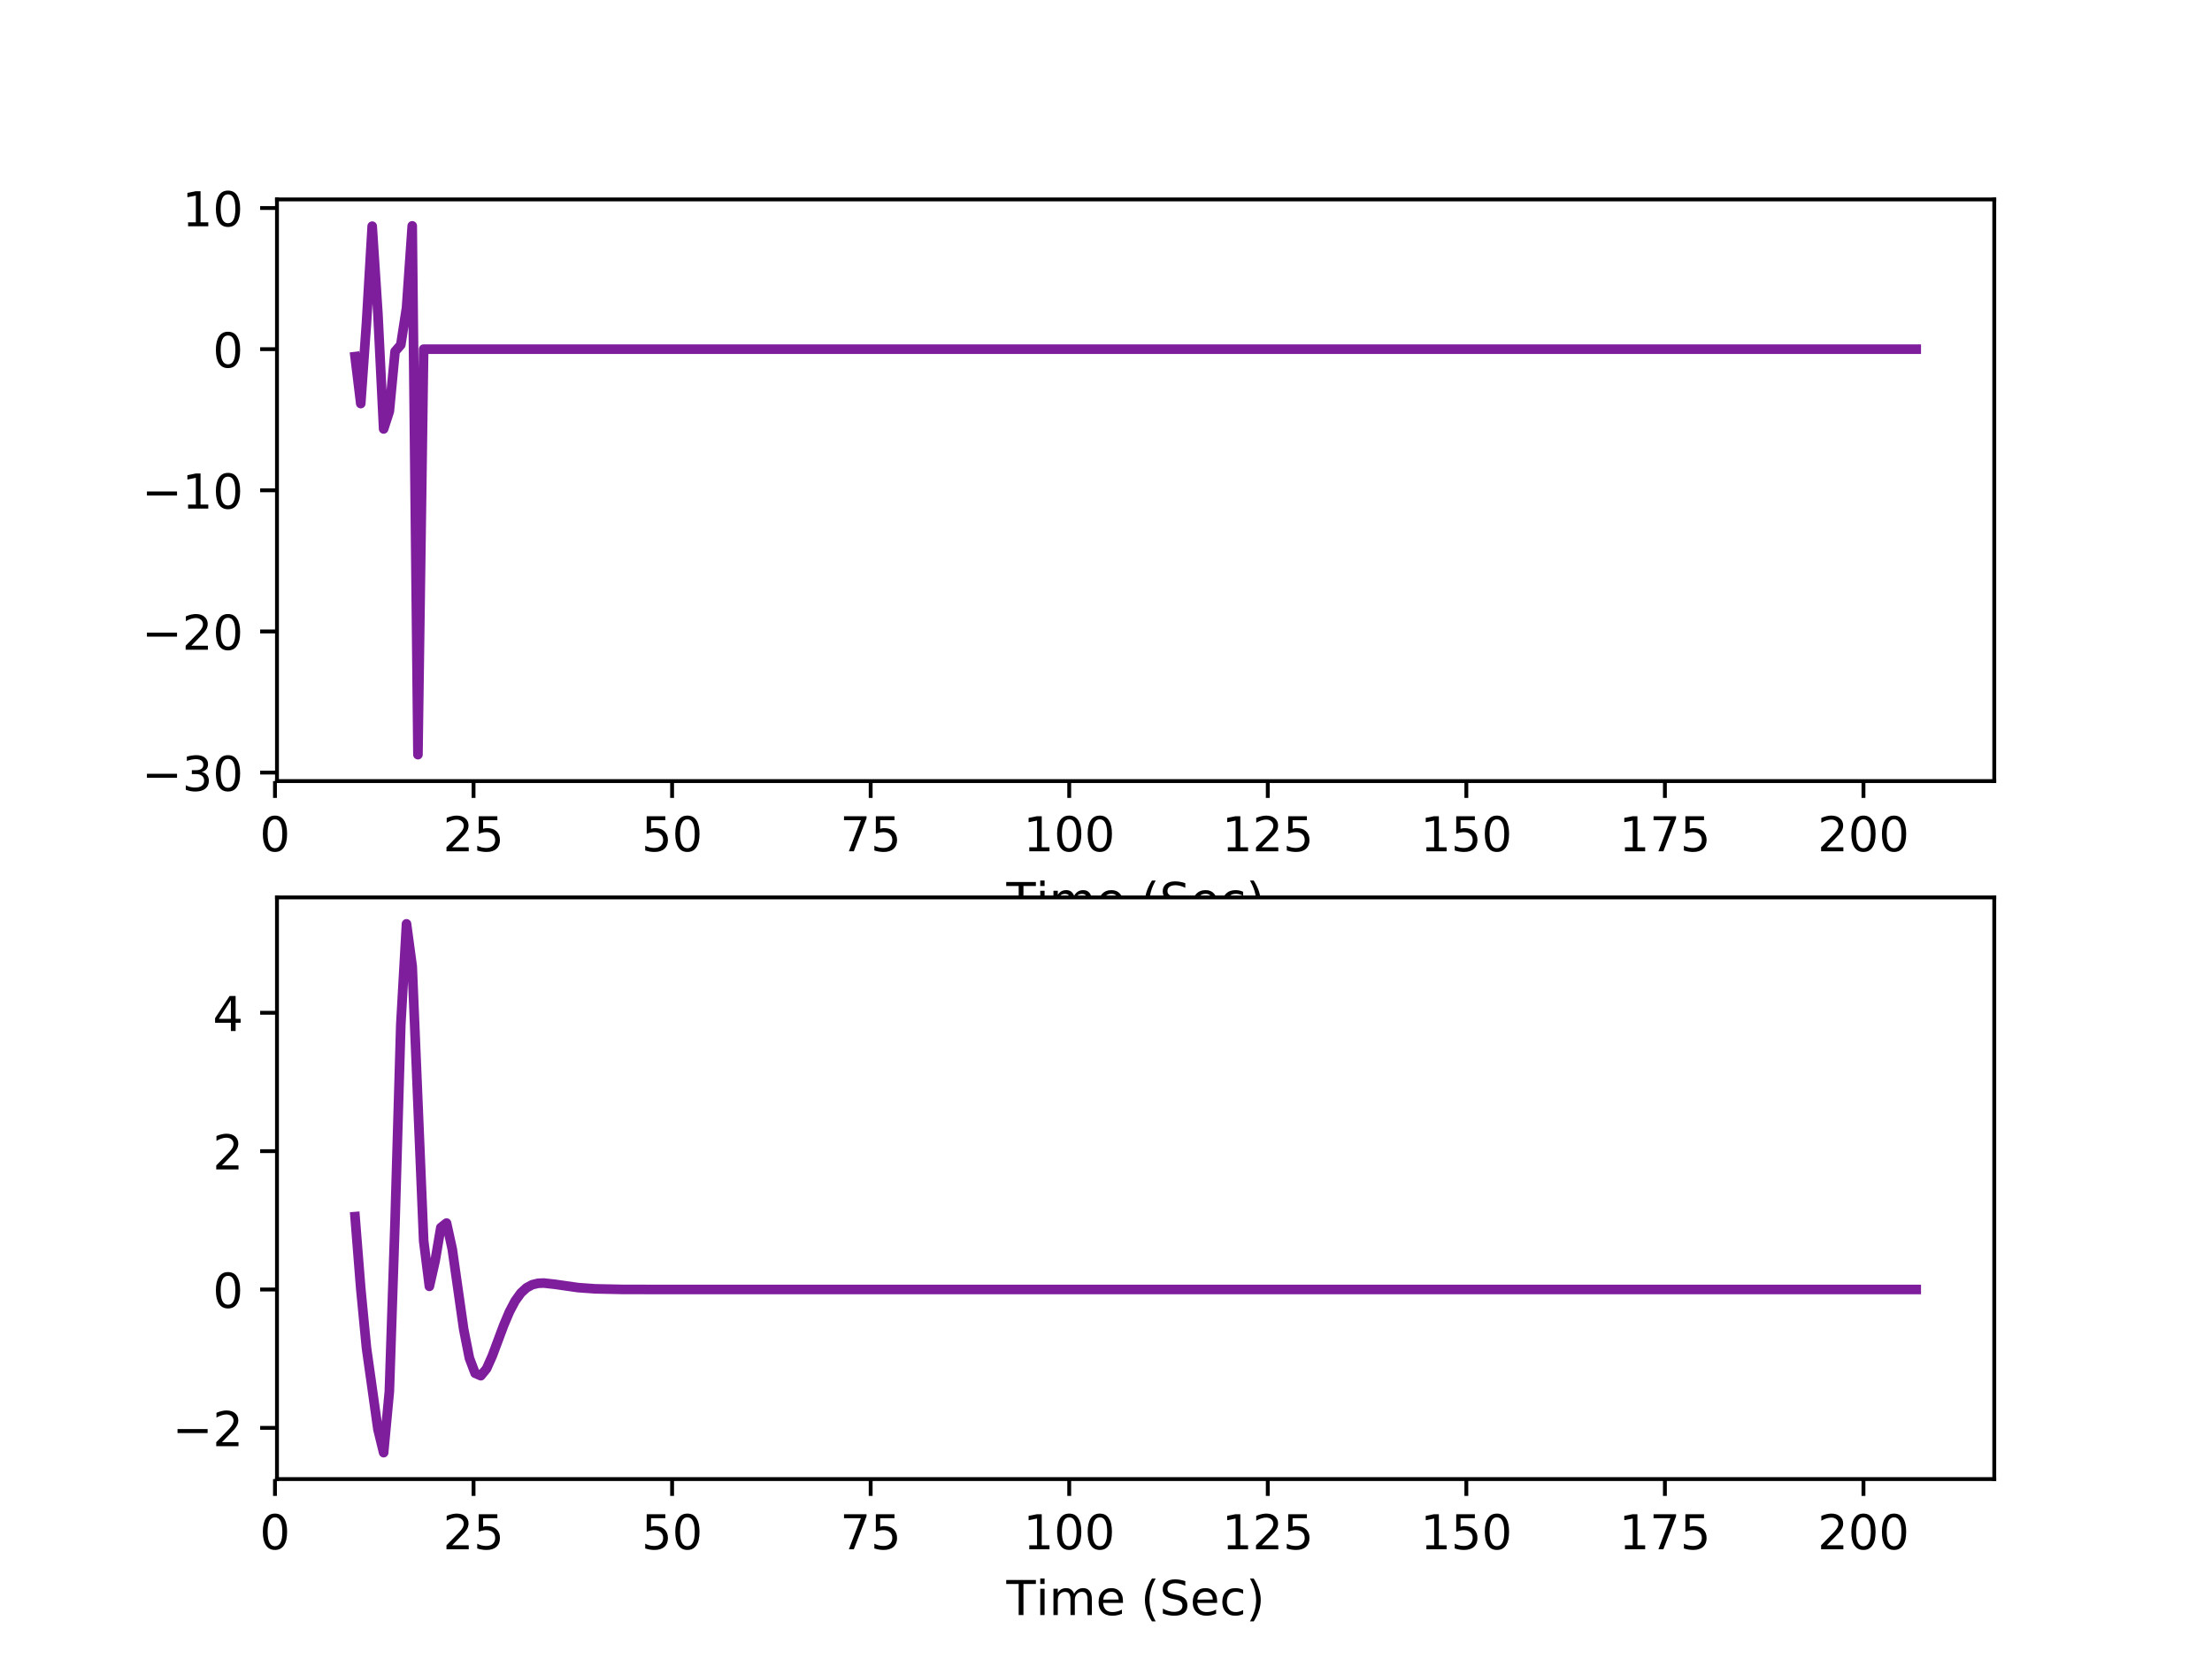
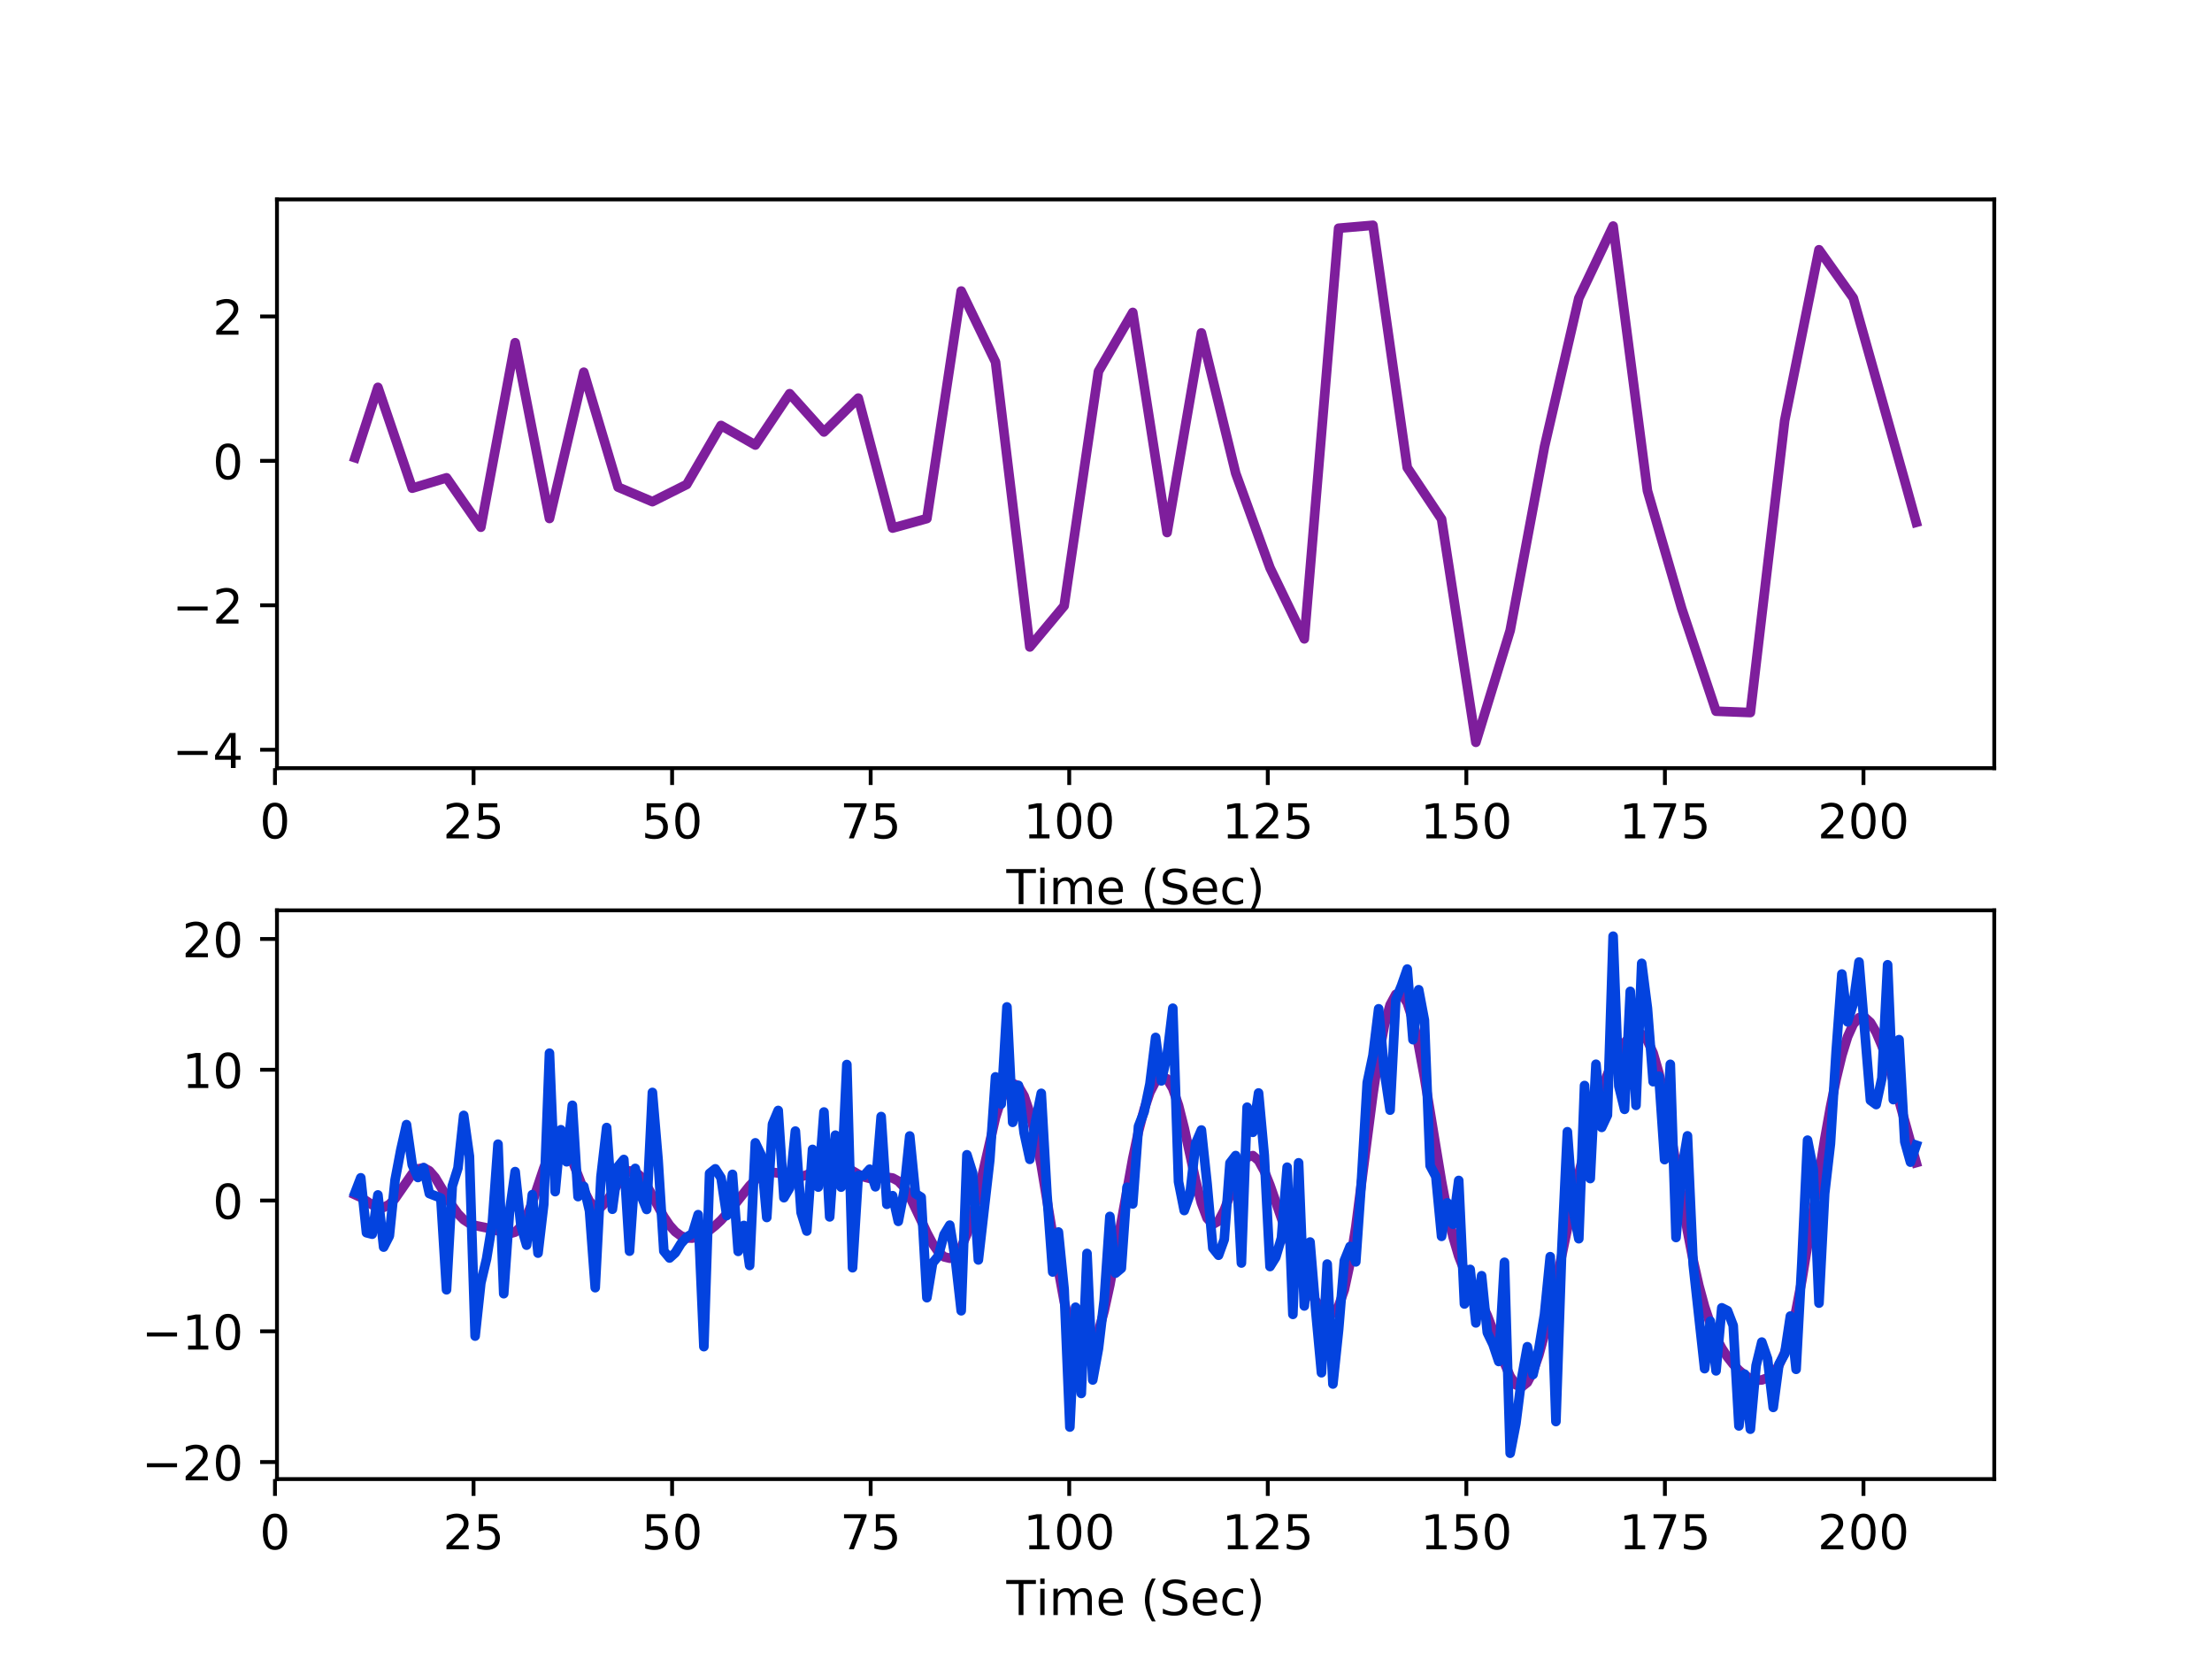
<svg xmlns="http://www.w3.org/2000/svg" xmlns:xlink="http://www.w3.org/1999/xlink" height="345pt" version="1.1" viewBox="0 0 460 345" width="460pt">
  <defs>
    <style type="text/css">
*{stroke-linecap:butt;stroke-linejoin:round;}
  </style>
  </defs>
  <g id="figure_1">
    <g id="patch_1">
      <path d="M 0 345.6  L 460.8 345.6  L 460.8 0  L 0 0  z " style="fill:#ffffff;" />
    </g>
    <g id="axes_1">
      <g id="patch_2">
-         <path d="M 57.6 162.432  L 414.72 162.432  L 414.72 41.472  L 57.6 41.472  z " style="fill:#ffffff;" />
+         <path d="M 57.6 159.744  L 414.72 159.744  L 414.72 41.472  L 57.6 41.472  z " style="fill:#ffffff;" />
      </g>
      <g id="matplotlib.axis_1">
        <g id="xtick_1">
          <g id="line2d_1">
            <defs>
-               <path d="M 0 0  L 0 3.5  " id="mb14974539d" style="stroke:#000000;stroke-width:0.8;" />
-             </defs>
-             <g>
-               <use style="stroke:#000000;stroke-width:0.8;" x="57.184" xlink:href="#mb14974539d" y="162.432" />
+               <path d="M 0 0  L 0 3.5  " id="m972d06186d" style="stroke:#000000;stroke-width:0.8;" />
+             </defs>
+             <g>
+               <use style="stroke:#000000;stroke-width:0.8;" x="57.184" xlink:href="#m972d06186d" y="159.744" />
            </g>
          </g>
          <g id="text_1">
            <defs>
              <path d="M 31.781 66.406  Q 24.172 66.406 20.328 58.906  Q 16.5 51.422 16.5 36.375  Q 16.5 21.391 20.328 13.891  Q 24.172 6.391 31.781 6.391  Q 39.453 6.391 43.281 13.891  Q 47.125 21.391 47.125 36.375  Q 47.125 51.422 43.281 58.906  Q 39.453 66.406 31.781 66.406  M 31.781 74.219  Q 44.047 74.219 50.516 64.516  Q 56.984 54.828 56.984 36.375  Q 56.984 17.969 50.516 8.266  Q 44.047 -1.422 31.781 -1.422  Q 19.531 -1.422 13.062 8.266  Q 6.594 17.969 6.594 36.375  Q 6.594 54.828 13.062 64.516  Q 19.531 74.219 31.781 74.219  " id="DejaVuSans-30" />
            </defs>
-             <g transform="translate(54.00253 177.0304)scale(0.1 -0.1)">
+             <g transform="translate(54.00253 174.3424)scale(0.1 -0.1)">
              <use xlink:href="#DejaVuSans-30" />
            </g>
          </g>
        </g>
        <g id="xtick_2">
          <g id="line2d_2">
            <g>
-               <use style="stroke:#000000;stroke-width:0.8;" x="98.476" xlink:href="#mb14974539d" y="162.432" />
+               <use style="stroke:#000000;stroke-width:0.8;" x="98.476" xlink:href="#m972d06186d" y="159.744" />
            </g>
          </g>
          <g id="text_2">
            <defs>
              <path d="M 19.188 8.297  L 53.609 8.297  L 53.609 0  L 7.328 0  L 7.328 8.297  Q 12.938 14.109 22.625 23.891  Q 32.328 33.688 34.812 36.531  Q 39.547 41.844 41.422 45.531  Q 43.312 49.219 43.312 52.781  Q 43.312 58.594 39.234 62.25  Q 35.156 65.922 28.609 65.922  Q 23.969 65.922 18.812 64.312  Q 13.672 62.703 7.812 59.422  L 7.812 69.391  Q 13.766 71.781 18.938 73  Q 24.125 74.219 28.422 74.219  Q 39.75 74.219 46.484 68.547  Q 53.219 62.891 53.219 53.422  Q 53.219 48.922 51.531 44.891  Q 49.859 40.875 45.406 35.406  Q 44.188 33.984 37.641 27.219  Q 31.109 20.453 19.188 8.297  " id="DejaVuSans-32" />
              <path d="M 10.797 72.906  L 49.516 72.906  L 49.516 64.594  L 19.828 64.594  L 19.828 46.734  Q 21.969 47.469 24.109 47.828  Q 26.266 48.188 28.422 48.188  Q 40.625 48.188 47.75 41.5  Q 54.891 34.812 54.891 23.391  Q 54.891 11.625 47.562 5.094  Q 40.234 -1.422 26.906 -1.422  Q 22.312 -1.422 17.547 -0.641  Q 12.797 0.141 7.719 1.703  L 7.719 11.625  Q 12.109 9.234 16.797 8.062  Q 21.484 6.891 26.703 6.891  Q 35.156 6.891 40.078 11.328  Q 45.016 15.766 45.016 23.391  Q 45.016 31 40.078 35.438  Q 35.156 39.891 26.703 39.891  Q 22.75 39.891 18.812 39.016  Q 14.891 38.141 10.797 36.281  z " id="DejaVuSans-35" />
            </defs>
-             <g transform="translate(92.11332 177.0304)scale(0.1 -0.1)">
+             <g transform="translate(92.11332 174.3424)scale(0.1 -0.1)">
              <use xlink:href="#DejaVuSans-32" />
              <use x="63.623" xlink:href="#DejaVuSans-35" />
            </g>
          </g>
        </g>
        <g id="xtick_3">
          <g id="line2d_3">
            <g>
-               <use style="stroke:#000000;stroke-width:0.8;" x="139.768" xlink:href="#mb14974539d" y="162.432" />
+               <use style="stroke:#000000;stroke-width:0.8;" x="139.768" xlink:href="#m972d06186d" y="159.744" />
            </g>
          </g>
          <g id="text_3">
-             <g transform="translate(133.4054 177.0304)scale(0.1 -0.1)">
+             <g transform="translate(133.4054 174.3424)scale(0.1 -0.1)">
              <use xlink:href="#DejaVuSans-35" />
              <use x="63.623" xlink:href="#DejaVuSans-30" />
            </g>
          </g>
        </g>
        <g id="xtick_4">
          <g id="line2d_4">
            <g>
-               <use style="stroke:#000000;stroke-width:0.8;" x="181.06" xlink:href="#mb14974539d" y="162.432" />
+               <use style="stroke:#000000;stroke-width:0.8;" x="181.06" xlink:href="#m972d06186d" y="159.744" />
            </g>
          </g>
          <g id="text_4">
            <defs>
              <path d="M 8.203 72.906  L 55.078 72.906  L 55.078 68.703  L 28.609 0  L 18.312 0  L 43.219 64.594  L 8.203 64.594  z " id="DejaVuSans-37" />
            </defs>
-             <g transform="translate(174.6974 177.0304)scale(0.1 -0.1)">
+             <g transform="translate(174.6974 174.3424)scale(0.1 -0.1)">
              <use xlink:href="#DejaVuSans-37" />
              <use x="63.623" xlink:href="#DejaVuSans-35" />
            </g>
          </g>
        </g>
        <g id="xtick_5">
          <g id="line2d_5">
            <g>
-               <use style="stroke:#000000;stroke-width:0.8;" x="222.352" xlink:href="#mb14974539d" y="162.432" />
+               <use style="stroke:#000000;stroke-width:0.8;" x="222.352" xlink:href="#m972d06186d" y="159.744" />
            </g>
          </g>
          <g id="text_5">
            <defs>
              <path d="M 12.406 8.297  L 28.516 8.297  L 28.516 63.922  L 10.984 60.406  L 10.984 69.391  L 28.422 72.906  L 38.281 72.906  L 38.281 8.297  L 54.391 8.297  L 54.391 0  L 12.406 0  z " id="DejaVuSans-31" />
            </defs>
-             <g transform="translate(212.8082 177.0304)scale(0.1 -0.1)">
+             <g transform="translate(212.8082 174.3424)scale(0.1 -0.1)">
              <use xlink:href="#DejaVuSans-31" />
              <use x="63.623" xlink:href="#DejaVuSans-30" />
              <use x="127.246" xlink:href="#DejaVuSans-30" />
            </g>
          </g>
        </g>
        <g id="xtick_6">
          <g id="line2d_6">
            <g>
-               <use style="stroke:#000000;stroke-width:0.8;" x="263.644" xlink:href="#mb14974539d" y="162.432" />
+               <use style="stroke:#000000;stroke-width:0.8;" x="263.644" xlink:href="#m972d06186d" y="159.744" />
            </g>
          </g>
          <g id="text_6">
-             <g transform="translate(254.1002 177.0304)scale(0.1 -0.1)">
+             <g transform="translate(254.1002 174.3424)scale(0.1 -0.1)">
              <use xlink:href="#DejaVuSans-31" />
              <use x="63.623" xlink:href="#DejaVuSans-32" />
              <use x="127.246" xlink:href="#DejaVuSans-35" />
            </g>
          </g>
        </g>
        <g id="xtick_7">
          <g id="line2d_7">
            <g>
-               <use style="stroke:#000000;stroke-width:0.8;" x="304.936" xlink:href="#mb14974539d" y="162.432" />
+               <use style="stroke:#000000;stroke-width:0.8;" x="304.936" xlink:href="#m972d06186d" y="159.744" />
            </g>
          </g>
          <g id="text_7">
-             <g transform="translate(295.3923 177.0304)scale(0.1 -0.1)">
+             <g transform="translate(295.3923 174.3424)scale(0.1 -0.1)">
              <use xlink:href="#DejaVuSans-31" />
              <use x="63.623" xlink:href="#DejaVuSans-35" />
              <use x="127.246" xlink:href="#DejaVuSans-30" />
            </g>
          </g>
        </g>
        <g id="xtick_8">
          <g id="line2d_8">
            <g>
-               <use style="stroke:#000000;stroke-width:0.8;" x="346.228" xlink:href="#mb14974539d" y="162.432" />
+               <use style="stroke:#000000;stroke-width:0.8;" x="346.228" xlink:href="#m972d06186d" y="159.744" />
            </g>
          </g>
          <g id="text_8">
-             <g transform="translate(336.6843 177.0304)scale(0.1 -0.1)">
+             <g transform="translate(336.6843 174.3424)scale(0.1 -0.1)">
              <use xlink:href="#DejaVuSans-31" />
              <use x="63.623" xlink:href="#DejaVuSans-37" />
              <use x="127.246" xlink:href="#DejaVuSans-35" />
            </g>
          </g>
        </g>
        <g id="xtick_9">
          <g id="line2d_9">
            <g>
-               <use style="stroke:#000000;stroke-width:0.8;" x="387.52" xlink:href="#mb14974539d" y="162.432" />
+               <use style="stroke:#000000;stroke-width:0.8;" x="387.52" xlink:href="#m972d06186d" y="159.744" />
            </g>
          </g>
          <g id="text_9">
-             <g transform="translate(377.9764 177.0304)scale(0.1 -0.1)">
+             <g transform="translate(377.9764 174.3424)scale(0.1 -0.1)">
              <use xlink:href="#DejaVuSans-32" />
              <use x="63.623" xlink:href="#DejaVuSans-30" />
              <use x="127.246" xlink:href="#DejaVuSans-30" />
            </g>
          </g>
        </g>
        <g id="text_10">
          <defs>
            <path d="M -0.297 72.906  L 61.375 72.906  L 61.375 64.594  L 35.5 64.594  L 35.5 0  L 25.594 0  L 25.594 64.594  L -0.297 64.594  z " id="DejaVuSans-54" />
            <path d="M 9.422 54.688  L 18.406 54.688  L 18.406 0  L 9.422 0  z M 9.422 75.984  L 18.406 75.984  L 18.406 64.594  L 9.422 64.594  z " id="DejaVuSans-69" />
            <path d="M 52 44.188  Q 55.375 50.25 60.062 53.125  Q 64.75 56 71.094 56  Q 79.641 56 84.281 50.016  Q 88.922 44.047 88.922 33.016  L 88.922 0  L 79.891 0  L 79.891 32.719  Q 79.891 40.578 77.094 44.375  Q 74.312 48.188 68.609 48.188  Q 61.625 48.188 57.562 43.547  Q 53.516 38.922 53.516 30.906  L 53.516 0  L 44.484 0  L 44.484 32.719  Q 44.484 40.625 41.703 44.406  Q 38.922 48.188 33.109 48.188  Q 26.219 48.188 22.156 43.531  Q 18.109 38.875 18.109 30.906  L 18.109 0  L 9.078 0  L 9.078 54.688  L 18.109 54.688  L 18.109 46.188  Q 21.188 51.219 25.484 53.609  Q 29.781 56 35.688 56  Q 41.656 56 45.828 52.969  Q 50 49.953 52 44.188  " id="DejaVuSans-6d" />
            <path d="M 56.203 29.594  L 56.203 25.203  L 14.891 25.203  Q 15.484 15.922 20.484 11.062  Q 25.484 6.203 34.422 6.203  Q 39.594 6.203 44.453 7.469  Q 49.312 8.734 54.109 11.281  L 54.109 2.781  Q 49.266 0.734 44.188 -0.344  Q 39.109 -1.422 33.891 -1.422  Q 20.797 -1.422 13.156 6.188  Q 5.516 13.812 5.516 26.812  Q 5.516 40.234 12.766 48.109  Q 20.016 56 32.328 56  Q 43.359 56 49.781 48.891  Q 56.203 41.797 56.203 29.594  M 47.219 32.234  Q 47.125 39.594 43.094 43.984  Q 39.062 48.391 32.422 48.391  Q 24.906 48.391 20.391 44.141  Q 15.875 39.891 15.188 32.172  z " id="DejaVuSans-65" />
            <path id="DejaVuSans-20" />
            <path d="M 31 75.875  Q 24.469 64.656 21.281 53.656  Q 18.109 42.672 18.109 31.391  Q 18.109 20.125 21.312 9.062  Q 24.516 -2 31 -13.188  L 23.188 -13.188  Q 15.875 -1.703 12.234 9.375  Q 8.594 20.453 8.594 31.391  Q 8.594 42.281 12.203 53.312  Q 15.828 64.359 23.188 75.875  z " id="DejaVuSans-28" />
            <path d="M 53.516 70.516  L 53.516 60.891  Q 47.906 63.578 42.922 64.891  Q 37.938 66.219 33.297 66.219  Q 25.25 66.219 20.875 63.094  Q 16.5 59.969 16.5 54.203  Q 16.5 49.359 19.406 46.891  Q 22.312 44.438 30.422 42.922  L 36.375 41.703  Q 47.406 39.594 52.656 34.297  Q 57.906 29 57.906 20.125  Q 57.906 9.516 50.797 4.047  Q 43.703 -1.422 29.984 -1.422  Q 24.812 -1.422 18.969 -0.25  Q 13.141 0.922 6.891 3.219  L 6.891 13.375  Q 12.891 10.016 18.656 8.297  Q 24.422 6.594 29.984 6.594  Q 38.422 6.594 43.016 9.906  Q 47.609 13.234 47.609 19.391  Q 47.609 24.75 44.312 27.781  Q 41.016 30.812 33.5 32.328  L 27.484 33.5  Q 16.453 35.688 11.516 40.375  Q 6.594 45.062 6.594 53.422  Q 6.594 63.094 13.406 68.656  Q 20.219 74.219 32.172 74.219  Q 37.312 74.219 42.625 73.281  Q 47.953 72.359 53.516 70.516  " id="DejaVuSans-53" />
            <path d="M 48.781 52.594  L 48.781 44.188  Q 44.969 46.297 41.141 47.344  Q 37.312 48.391 33.406 48.391  Q 24.656 48.391 19.812 42.844  Q 14.984 37.312 14.984 27.297  Q 14.984 17.281 19.812 11.734  Q 24.656 6.203 33.406 6.203  Q 37.312 6.203 41.141 7.25  Q 44.969 8.297 48.781 10.406  L 48.781 2.094  Q 45.016 0.344 40.984 -0.531  Q 36.969 -1.422 32.422 -1.422  Q 20.062 -1.422 12.781 6.344  Q 5.516 14.109 5.516 27.297  Q 5.516 40.672 12.859 48.328  Q 20.219 56 33.016 56  Q 37.156 56 41.109 55.141  Q 45.062 54.297 48.781 52.594  " id="DejaVuSans-63" />
            <path d="M 8.016 75.875  L 15.828 75.875  Q 23.141 64.359 26.781 53.312  Q 30.422 42.281 30.422 31.391  Q 30.422 20.453 26.781 9.375  Q 23.141 -1.703 15.828 -13.188  L 8.016 -13.188  Q 14.5 -2 17.703 9.062  Q 20.906 20.125 20.906 31.391  Q 20.906 42.672 17.703 53.656  Q 14.5 64.656 8.016 75.875  " id="DejaVuSans-29" />
          </defs>
-           <g transform="translate(209.2819 190.7086)scale(0.1 -0.1)">
+           <g transform="translate(209.2819 188.0206)scale(0.1 -0.1)">
            <use xlink:href="#DejaVuSans-54" />
            <use x="61.037" xlink:href="#DejaVuSans-69" />
            <use x="88.82" xlink:href="#DejaVuSans-6d" />
            <use x="186.232" xlink:href="#DejaVuSans-65" />
            <use x="247.756" xlink:href="#DejaVuSans-20" />
            <use x="279.543" xlink:href="#DejaVuSans-28" />
            <use x="318.557" xlink:href="#DejaVuSans-53" />
            <use x="382.033" xlink:href="#DejaVuSans-65" />
            <use x="443.557" xlink:href="#DejaVuSans-63" />
            <use x="498.537" xlink:href="#DejaVuSans-29" />
          </g>
        </g>
      </g>
      <g id="matplotlib.axis_2">
        <g id="ytick_1">
          <g id="line2d_10">
            <defs>
-               <path d="M 0 0  L -3.5 0  " id="mda9a71551c" style="stroke:#000000;stroke-width:0.8;" />
-             </defs>
-             <g>
-               <use style="stroke:#000000;stroke-width:0.8;" x="57.6" xlink:href="#mda9a71551c" y="160.666" />
+               <path d="M 0 0  L -3.5 0  " id="mfda5323213" style="stroke:#000000;stroke-width:0.8;" />
+             </defs>
+             <g>
+               <use style="stroke:#000000;stroke-width:0.8;" x="57.6" xlink:href="#mfda5323213" y="155.916" />
            </g>
          </g>
          <g id="text_11">
            <defs>
              <path d="M 10.594 35.5  L 73.188 35.5  L 73.188 27.203  L 10.594 27.203  z " id="DejaVuSans-2212" />
-               <path d="M 40.578 39.312  Q 47.656 37.797 51.625 33  Q 55.609 28.219 55.609 21.188  Q 55.609 10.406 48.188 4.484  Q 40.766 -1.422 27.094 -1.422  Q 22.516 -1.422 17.656 -0.516  Q 12.797 0.391 7.625 2.203  L 7.625 11.719  Q 11.719 9.328 16.594 8.109  Q 21.484 6.891 26.812 6.891  Q 36.078 6.891 40.938 10.547  Q 45.797 14.203 45.797 21.188  Q 45.797 27.641 41.281 31.266  Q 36.766 34.906 28.719 34.906  L 20.219 34.906  L 20.219 43.016  L 29.109 43.016  Q 36.375 43.016 40.234 45.922  Q 44.094 48.828 44.094 54.297  Q 44.094 59.906 40.109 62.906  Q 36.141 65.922 28.719 65.922  Q 24.656 65.922 20.016 65.031  Q 15.375 64.156 9.812 62.312  L 9.812 71.094  Q 15.438 72.656 20.344 73.438  Q 25.25 74.219 29.594 74.219  Q 40.828 74.219 47.359 69.109  Q 53.906 64.016 53.906 55.328  Q 53.906 49.266 50.438 45.094  Q 46.969 40.922 40.578 39.312  " id="DejaVuSans-33" />
-             </defs>
-             <g transform="translate(29.49531 164.465)scale(0.1 -0.1)">
+               <path d="M 37.797 64.312  L 12.891 25.391  L 37.797 25.391  z M 35.203 72.906  L 47.609 72.906  L 47.609 25.391  L 58.016 25.391  L 58.016 17.188  L 47.609 17.188  L 47.609 0  L 37.797 0  L 37.797 17.188  L 4.891 17.188  L 4.891 26.703  z " id="DejaVuSans-34" />
+             </defs>
+             <g transform="translate(35.85781 159.7153)scale(0.1 -0.1)">
              <use xlink:href="#DejaVuSans-2212" />
-               <use x="83.789" xlink:href="#DejaVuSans-33" />
-               <use x="147.412" xlink:href="#DejaVuSans-30" />
+               <use x="83.789" xlink:href="#DejaVuSans-34" />
            </g>
          </g>
        </g>
        <g id="ytick_2">
          <g id="line2d_11">
            <g>
-               <use style="stroke:#000000;stroke-width:0.8;" x="57.6" xlink:href="#mda9a71551c" y="131.314" />
+               <use style="stroke:#000000;stroke-width:0.8;" x="57.6" xlink:href="#mfda5323213" y="125.877" />
            </g>
          </g>
          <g id="text_12">
-             <g transform="translate(29.49531 135.1129)scale(0.1 -0.1)">
+             <g transform="translate(35.85781 129.6767)scale(0.1 -0.1)">
              <use xlink:href="#DejaVuSans-2212" />
              <use x="83.789" xlink:href="#DejaVuSans-32" />
-               <use x="147.412" xlink:href="#DejaVuSans-30" />
            </g>
          </g>
        </g>
        <g id="ytick_3">
          <g id="line2d_12">
            <g>
-               <use style="stroke:#000000;stroke-width:0.8;" x="57.6" xlink:href="#mda9a71551c" y="101.962" />
+               <use style="stroke:#000000;stroke-width:0.8;" x="57.6" xlink:href="#mfda5323213" y="95.839" />
            </g>
          </g>
          <g id="text_13">
-             <g transform="translate(29.49531 105.7608)scale(0.1 -0.1)">
-               <use xlink:href="#DejaVuSans-2212" />
-               <use x="83.789" xlink:href="#DejaVuSans-31" />
-               <use x="147.412" xlink:href="#DejaVuSans-30" />
+             <g transform="translate(44.2375 99.63807)scale(0.1 -0.1)">
+               <use xlink:href="#DejaVuSans-30" />
            </g>
          </g>
        </g>
        <g id="ytick_4">
          <g id="line2d_13">
            <g>
-               <use style="stroke:#000000;stroke-width:0.8;" x="57.6" xlink:href="#mda9a71551c" y="72.61" />
+               <use style="stroke:#000000;stroke-width:0.8;" x="57.6" xlink:href="#mfda5323213" y="65.8" />
            </g>
          </g>
          <g id="text_14">
-             <g transform="translate(44.2375 76.40874)scale(0.1 -0.1)">
-               <use xlink:href="#DejaVuSans-30" />
-             </g>
-           </g>
-         </g>
-         <g id="ytick_5">
-           <g id="line2d_14">
-             <g>
-               <use style="stroke:#000000;stroke-width:0.8;" x="57.6" xlink:href="#mda9a71551c" y="43.257" />
-             </g>
-           </g>
-           <g id="text_15">
-             <g transform="translate(37.875 47.05665)scale(0.1 -0.1)">
-               <use xlink:href="#DejaVuSans-31" />
-               <use x="63.623" xlink:href="#DejaVuSans-30" />
-             </g>
-           </g>
-         </g>
-       </g>
-       <g id="line2d_15">
-         <path clip-path="url(#p86c90fdfea)" d="M 73.833 74.161  L 75.022 83.925  L 76.211 67.141  L 77.4 47.034  L 78.59 65.243  L 79.779 89.204  L 80.968 85.547  L 82.157 73.09  L 83.346 71.712  L 84.536 64.026  L 85.725 46.97  L 86.914 156.934  L 88.103 72.61  L 398.487 72.61  L 398.487 72.61  " style="fill:none;stroke:#7e1e9c;stroke-linecap:square;stroke-width:2;" />
+             <g transform="translate(44.2375 69.59947)scale(0.1 -0.1)">
+               <use xlink:href="#DejaVuSans-32" />
+             </g>
+           </g>
+         </g>
+       </g>
+       <g id="line2d_14">
+         <path clip-path="url(#p1aefee6ab6)" d="M 73.833 95.183  L 78.59 80.552  L 85.725 101.522  L 92.86 99.368  L 99.995 109.638  L 107.131 71.271  L 114.266 107.823  L 121.401 77.409  L 128.536 101.3  L 135.672 104.322  L 142.807 100.75  L 149.942 88.477  L 157.077 92.548  L 164.213 81.873  L 171.348 89.831  L 178.483 82.788  L 185.619 109.816  L 192.754 107.84  L 199.889 60.522  L 207.024 75.271  L 214.16 134.541  L 221.295 125.993  L 228.43 77.235  L 235.565 64.97  L 242.701 110.745  L 249.836 69.229  L 256.971 98.414  L 264.106 118.09  L 271.242 132.852  L 278.377 47.461  L 285.512 46.848  L 292.648 97.235  L 299.783 107.946  L 306.918 154.368  L 314.053 131.1  L 321.189 92.878  L 328.324 62.009  L 335.459 47.012  L 342.594 102.044  L 349.73 126.568  L 356.865 147.901  L 364 148.18  L 371.135 87.462  L 378.271 51.937  L 385.406 61.98  L 396.109 100.03  L 398.487 108.623  L 398.487 108.623  " style="fill:none;stroke:#7e1e9c;stroke-linecap:square;stroke-width:2;" />
      </g>
      <g id="patch_3">
-         <path d="M 57.6 162.432  L 57.6 41.472  " style="fill:none;stroke:#000000;stroke-linecap:square;stroke-linejoin:miter;stroke-width:0.8;" />
+         <path d="M 57.6 159.744  L 57.6 41.472  " style="fill:none;stroke:#000000;stroke-linecap:square;stroke-linejoin:miter;stroke-width:0.8;" />
      </g>
      <g id="patch_4">
-         <path d="M 414.72 162.432  L 414.72 41.472  " style="fill:none;stroke:#000000;stroke-linecap:square;stroke-linejoin:miter;stroke-width:0.8;" />
+         <path d="M 414.72 159.744  L 414.72 41.472  " style="fill:none;stroke:#000000;stroke-linecap:square;stroke-linejoin:miter;stroke-width:0.8;" />
      </g>
      <g id="patch_5">
-         <path d="M 57.6 162.432  L 414.72 162.432  " style="fill:none;stroke:#000000;stroke-linecap:square;stroke-linejoin:miter;stroke-width:0.8;" />
+         <path d="M 57.6 159.744  L 414.72 159.744  " style="fill:none;stroke:#000000;stroke-linecap:square;stroke-linejoin:miter;stroke-width:0.8;" />
      </g>
      <g id="patch_6">
        <path d="M 57.6 41.472  L 414.72 41.472  " style="fill:none;stroke:#000000;stroke-linecap:square;stroke-linejoin:miter;stroke-width:0.8;" />
      </g>
    </g>
    <g id="axes_2">
      <g id="patch_7">
-         <path d="M 57.6 307.584  L 414.72 307.584  L 414.72 186.624  L 57.6 186.624  z " style="fill:#ffffff;" />
+         <path d="M 57.6 307.584  L 414.72 307.584  L 414.72 189.312  L 57.6 189.312  z " style="fill:#ffffff;" />
      </g>
      <g id="matplotlib.axis_3">
        <g id="xtick_10">
-           <g id="line2d_16">
-             <g>
-               <use style="stroke:#000000;stroke-width:0.8;" x="57.184" xlink:href="#mb14974539d" y="307.584" />
-             </g>
-           </g>
-           <g id="text_16">
+           <g id="line2d_15">
+             <g>
+               <use style="stroke:#000000;stroke-width:0.8;" x="57.184" xlink:href="#m972d06186d" y="307.584" />
+             </g>
+           </g>
+           <g id="text_15">
            <g transform="translate(54.00253 322.1824)scale(0.1 -0.1)">
              <use xlink:href="#DejaVuSans-30" />
            </g>
          </g>
        </g>
        <g id="xtick_11">
+           <g id="line2d_16">
+             <g>
+               <use style="stroke:#000000;stroke-width:0.8;" x="98.476" xlink:href="#m972d06186d" y="307.584" />
+             </g>
+           </g>
+           <g id="text_16">
+             <g transform="translate(92.11332 322.1824)scale(0.1 -0.1)">
+               <use xlink:href="#DejaVuSans-32" />
+               <use x="63.623" xlink:href="#DejaVuSans-35" />
+             </g>
+           </g>
+         </g>
+         <g id="xtick_12">
          <g id="line2d_17">
            <g>
-               <use style="stroke:#000000;stroke-width:0.8;" x="98.476" xlink:href="#mb14974539d" y="307.584" />
+               <use style="stroke:#000000;stroke-width:0.8;" x="139.768" xlink:href="#m972d06186d" y="307.584" />
            </g>
          </g>
          <g id="text_17">
-             <g transform="translate(92.11332 322.1824)scale(0.1 -0.1)">
-               <use xlink:href="#DejaVuSans-32" />
-               <use x="63.623" xlink:href="#DejaVuSans-35" />
-             </g>
-           </g>
-         </g>
-         <g id="xtick_12">
-           <g id="line2d_18">
-             <g>
-               <use style="stroke:#000000;stroke-width:0.8;" x="139.768" xlink:href="#mb14974539d" y="307.584" />
-             </g>
-           </g>
-           <g id="text_18">
            <g transform="translate(133.4054 322.1824)scale(0.1 -0.1)">
              <use xlink:href="#DejaVuSans-35" />
              <use x="63.623" xlink:href="#DejaVuSans-30" />
            </g>
          </g>
        </g>
        <g id="xtick_13">
-           <g id="line2d_19">
-             <g>
-               <use style="stroke:#000000;stroke-width:0.8;" x="181.06" xlink:href="#mb14974539d" y="307.584" />
-             </g>
-           </g>
-           <g id="text_19">
+           <g id="line2d_18">
+             <g>
+               <use style="stroke:#000000;stroke-width:0.8;" x="181.06" xlink:href="#m972d06186d" y="307.584" />
+             </g>
+           </g>
+           <g id="text_18">
            <g transform="translate(174.6974 322.1824)scale(0.1 -0.1)">
              <use xlink:href="#DejaVuSans-37" />
              <use x="63.623" xlink:href="#DejaVuSans-35" />
            </g>
          </g>
        </g>
        <g id="xtick_14">
+           <g id="line2d_19">
+             <g>
+               <use style="stroke:#000000;stroke-width:0.8;" x="222.352" xlink:href="#m972d06186d" y="307.584" />
+             </g>
+           </g>
+           <g id="text_19">
+             <g transform="translate(212.8082 322.1824)scale(0.1 -0.1)">
+               <use xlink:href="#DejaVuSans-31" />
+               <use x="63.623" xlink:href="#DejaVuSans-30" />
+               <use x="127.246" xlink:href="#DejaVuSans-30" />
+             </g>
+           </g>
+         </g>
+         <g id="xtick_15">
          <g id="line2d_20">
            <g>
-               <use style="stroke:#000000;stroke-width:0.8;" x="222.352" xlink:href="#mb14974539d" y="307.584" />
+               <use style="stroke:#000000;stroke-width:0.8;" x="263.644" xlink:href="#m972d06186d" y="307.584" />
            </g>
          </g>
          <g id="text_20">
-             <g transform="translate(212.8082 322.1824)scale(0.1 -0.1)">
-               <use xlink:href="#DejaVuSans-31" />
-               <use x="63.623" xlink:href="#DejaVuSans-30" />
-               <use x="127.246" xlink:href="#DejaVuSans-30" />
-             </g>
-           </g>
-         </g>
-         <g id="xtick_15">
-           <g id="line2d_21">
-             <g>
-               <use style="stroke:#000000;stroke-width:0.8;" x="263.644" xlink:href="#mb14974539d" y="307.584" />
-             </g>
-           </g>
-           <g id="text_21">
            <g transform="translate(254.1002 322.1824)scale(0.1 -0.1)">
              <use xlink:href="#DejaVuSans-31" />
              <use x="63.623" xlink:href="#DejaVuSans-32" />
              <use x="127.246" xlink:href="#DejaVuSans-35" />
            </g>
          </g>
        </g>
        <g id="xtick_16">
+           <g id="line2d_21">
+             <g>
+               <use style="stroke:#000000;stroke-width:0.8;" x="304.936" xlink:href="#m972d06186d" y="307.584" />
+             </g>
+           </g>
+           <g id="text_21">
+             <g transform="translate(295.3923 322.1824)scale(0.1 -0.1)">
+               <use xlink:href="#DejaVuSans-31" />
+               <use x="63.623" xlink:href="#DejaVuSans-35" />
+               <use x="127.246" xlink:href="#DejaVuSans-30" />
+             </g>
+           </g>
+         </g>
+         <g id="xtick_17">
          <g id="line2d_22">
            <g>
-               <use style="stroke:#000000;stroke-width:0.8;" x="304.936" xlink:href="#mb14974539d" y="307.584" />
+               <use style="stroke:#000000;stroke-width:0.8;" x="346.228" xlink:href="#m972d06186d" y="307.584" />
            </g>
          </g>
          <g id="text_22">
-             <g transform="translate(295.3923 322.1824)scale(0.1 -0.1)">
-               <use xlink:href="#DejaVuSans-31" />
-               <use x="63.623" xlink:href="#DejaVuSans-35" />
-               <use x="127.246" xlink:href="#DejaVuSans-30" />
-             </g>
-           </g>
-         </g>
-         <g id="xtick_17">
-           <g id="line2d_23">
-             <g>
-               <use style="stroke:#000000;stroke-width:0.8;" x="346.228" xlink:href="#mb14974539d" y="307.584" />
-             </g>
-           </g>
-           <g id="text_23">
            <g transform="translate(336.6843 322.1824)scale(0.1 -0.1)">
              <use xlink:href="#DejaVuSans-31" />
              <use x="63.623" xlink:href="#DejaVuSans-37" />
              <use x="127.246" xlink:href="#DejaVuSans-35" />
            </g>
          </g>
        </g>
        <g id="xtick_18">
-           <g id="line2d_24">
-             <g>
-               <use style="stroke:#000000;stroke-width:0.8;" x="387.52" xlink:href="#mb14974539d" y="307.584" />
-             </g>
-           </g>
-           <g id="text_24">
+           <g id="line2d_23">
+             <g>
+               <use style="stroke:#000000;stroke-width:0.8;" x="387.52" xlink:href="#m972d06186d" y="307.584" />
+             </g>
+           </g>
+           <g id="text_23">
            <g transform="translate(377.9764 322.1824)scale(0.1 -0.1)">
              <use xlink:href="#DejaVuSans-32" />
              <use x="63.623" xlink:href="#DejaVuSans-30" />
              <use x="127.246" xlink:href="#DejaVuSans-30" />
            </g>
          </g>
        </g>
-         <g id="text_25">
+         <g id="text_24">
          <g transform="translate(209.2819 335.8606)scale(0.1 -0.1)">
            <use xlink:href="#DejaVuSans-54" />
            <use x="61.037" xlink:href="#DejaVuSans-69" />
            <use x="88.82" xlink:href="#DejaVuSans-6d" />
            <use x="186.232" xlink:href="#DejaVuSans-65" />
            <use x="247.756" xlink:href="#DejaVuSans-20" />
            <use x="279.543" xlink:href="#DejaVuSans-28" />
            <use x="318.557" xlink:href="#DejaVuSans-53" />
            <use x="382.033" xlink:href="#DejaVuSans-65" />
            <use x="443.557" xlink:href="#DejaVuSans-63" />
            <use x="498.537" xlink:href="#DejaVuSans-29" />
          </g>
        </g>
      </g>
      <g id="matplotlib.axis_4">
+         <g id="ytick_5">
+           <g id="line2d_24">
+             <g>
+               <use style="stroke:#000000;stroke-width:0.8;" x="57.6" xlink:href="#mfda5323213" y="304.042" />
+             </g>
+           </g>
+           <g id="text_25">
+             <g transform="translate(29.49531 307.8411)scale(0.1 -0.1)">
+               <use xlink:href="#DejaVuSans-2212" />
+               <use x="83.789" xlink:href="#DejaVuSans-32" />
+               <use x="147.412" xlink:href="#DejaVuSans-30" />
+             </g>
+           </g>
+         </g>
        <g id="ytick_6">
          <g id="line2d_25">
            <g>
-               <use style="stroke:#000000;stroke-width:0.8;" x="57.6" xlink:href="#mda9a71551c" y="296.937" />
+               <use style="stroke:#000000;stroke-width:0.8;" x="57.6" xlink:href="#mfda5323213" y="276.849" />
            </g>
          </g>
          <g id="text_26">
-             <g transform="translate(35.85781 300.7359)scale(0.1 -0.1)">
+             <g transform="translate(29.49531 280.6479)scale(0.1 -0.1)">
              <use xlink:href="#DejaVuSans-2212" />
-               <use x="83.789" xlink:href="#DejaVuSans-32" />
+               <use x="83.789" xlink:href="#DejaVuSans-31" />
+               <use x="147.412" xlink:href="#DejaVuSans-30" />
            </g>
          </g>
        </g>
        <g id="ytick_7">
          <g id="line2d_26">
            <g>
-               <use style="stroke:#000000;stroke-width:0.8;" x="57.6" xlink:href="#mda9a71551c" y="268.161" />
+               <use style="stroke:#000000;stroke-width:0.8;" x="57.6" xlink:href="#mfda5323213" y="249.656" />
            </g>
          </g>
          <g id="text_27">
-             <g transform="translate(44.2375 271.9603)scale(0.1 -0.1)">
+             <g transform="translate(44.2375 253.4548)scale(0.1 -0.1)">
              <use xlink:href="#DejaVuSans-30" />
            </g>
          </g>
        </g>
        <g id="ytick_8">
          <g id="line2d_27">
            <g>
-               <use style="stroke:#000000;stroke-width:0.8;" x="57.6" xlink:href="#mda9a71551c" y="239.386" />
+               <use style="stroke:#000000;stroke-width:0.8;" x="57.6" xlink:href="#mfda5323213" y="222.462" />
            </g>
          </g>
          <g id="text_28">
-             <g transform="translate(44.2375 243.1847)scale(0.1 -0.1)">
-               <use xlink:href="#DejaVuSans-32" />
+             <g transform="translate(37.875 226.2617)scale(0.1 -0.1)">
+               <use xlink:href="#DejaVuSans-31" />
+               <use x="63.623" xlink:href="#DejaVuSans-30" />
            </g>
          </g>
        </g>
        <g id="ytick_9">
          <g id="line2d_28">
            <g>
-               <use style="stroke:#000000;stroke-width:0.8;" x="57.6" xlink:href="#mda9a71551c" y="210.61" />
+               <use style="stroke:#000000;stroke-width:0.8;" x="57.6" xlink:href="#mfda5323213" y="195.269" />
            </g>
          </g>
          <g id="text_29">
-             <defs>
-               <path d="M 37.797 64.312  L 12.891 25.391  L 37.797 25.391  z M 35.203 72.906  L 47.609 72.906  L 47.609 25.391  L 58.016 25.391  L 58.016 17.188  L 47.609 17.188  L 47.609 0  L 37.797 0  L 37.797 17.188  L 4.891 17.188  L 4.891 26.703  z " id="DejaVuSans-34" />
-             </defs>
-             <g transform="translate(44.2375 214.4092)scale(0.1 -0.1)">
-               <use xlink:href="#DejaVuSans-34" />
+             <g transform="translate(37.875 199.0686)scale(0.1 -0.1)">
+               <use xlink:href="#DejaVuSans-32" />
+               <use x="63.623" xlink:href="#DejaVuSans-30" />
            </g>
          </g>
        </g>
      </g>
      <g id="line2d_29">
-         <path clip-path="url(#pb916ba0a4c)" d="M 73.833 253.004  L 75.022 267.971  L 76.211 280.313  L 78.59 297.229  L 79.779 302.086  L 80.968 289.375  L 82.157 253.876  L 83.346 213.12  L 84.536 192.122  L 85.725 200.959  L 88.103 258.04  L 89.292 267.506  L 90.482 262.256  L 91.671 255.279  L 92.86 254.345  L 94.049 259.747  L 96.428 276.442  L 97.617 282.438  L 98.806 285.574  L 99.995 286.088  L 101.185 284.631  L 102.374 281.963  L 104.752 275.597  L 105.941 272.788  L 107.131 270.535  L 108.32 268.888  L 109.509 267.792  L 110.698 267.158  L 111.887 266.871  L 113.077 266.818  L 115.455 267.084  L 120.212 267.766  L 123.78 268.021  L 129.726 268.146  L 151.131 268.161  L 398.487 268.161  L 398.487 268.161  " style="fill:none;stroke:#7e1e9c;stroke-linecap:square;stroke-width:2;" />
+         <path clip-path="url(#p8e512104e7)" d="M 73.833 248.449  L 75.022 248.997  L 77.4 250.542  L 78.59 251.055  L 79.779 251.081  L 80.968 250.481  L 82.157 249.25  L 85.725 244.108  L 86.914 243.082  L 88.103 242.853  L 89.292 243.481  L 90.482 244.857  L 92.86 248.803  L 94.049 250.771  L 95.239 252.42  L 96.428 253.634  L 97.617 254.413  L 98.806 254.851  L 102.374 255.568  L 104.752 256.368  L 105.941 256.554  L 107.131 256.214  L 108.32 255.084  L 109.509 253.023  L 110.698 250.074  L 113.077 242.962  L 114.266 239.979  L 115.455 238.14  L 116.644 237.784  L 117.834 238.96  L 119.023 241.377  L 121.401 247.491  L 122.59 249.842  L 123.78 251.067  L 124.969 251.006  L 126.158 249.816  L 129.726 244.315  L 130.915 243.498  L 132.104 243.647  L 133.293 244.722  L 134.482 246.504  L 138.05 253.046  L 139.239 254.806  L 140.429 256.14  L 141.618 257.015  L 142.807 257.444  L 143.996 257.471  L 145.185 257.162  L 146.375 256.591  L 147.564 255.815  L 148.753 254.865  L 149.942 253.754  L 152.321 251.085  L 155.888 246.596  L 157.077 245.367  L 158.267 244.462  L 159.456 243.937  L 160.645 243.79  L 161.834 243.943  L 164.213 244.578  L 165.402 244.751  L 166.591 244.679  L 167.78 244.331  L 170.159 243.086  L 171.348 242.48  L 172.537 242.086  L 173.726 242.003  L 174.916 242.259  L 176.105 242.799  L 178.483 244.195  L 179.672 244.747  L 180.862 245.053  L 182.051 245.089  L 184.429 244.823  L 185.619 244.972  L 186.808 245.612  L 187.997 246.875  L 189.186 248.77  L 191.565 253.805  L 192.754 256.381  L 193.943 258.616  L 195.132 260.317  L 196.321 261.366  L 197.511 261.654  L 198.7 261.04  L 199.889 259.385  L 201.078 256.61  L 202.267 252.74  L 203.457 247.943  L 207.024 232.38  L 208.214 228.615  L 209.403 226.212  L 210.592 225.288  L 211.781 225.862  L 212.97 227.923  L 214.16 231.438  L 215.349 236.316  L 216.538 242.387  L 218.916 256.801  L 220.106 264.08  L 221.295 270.566  L 222.484 275.739  L 223.673 279.294  L 224.862 281.139  L 226.052 281.302  L 227.241 279.86  L 228.43 276.915  L 229.619 272.617  L 230.809 267.177  L 233.187 254.104  L 235.565 240.909  L 236.755 235.296  L 237.944 230.679  L 239.133 227.167  L 240.322 224.853  L 241.511 223.868  L 242.701 224.352  L 243.89 226.373  L 245.079 229.869  L 246.268 234.599  L 248.647 245.517  L 249.836 250.164  L 251.025 253.326  L 252.214 254.601  L 253.404 253.935  L 254.593 251.661  L 258.16 242.302  L 259.35 240.633  L 260.539 240.316  L 261.728 241.342  L 262.917 243.503  L 264.106 246.483  L 270.053 263.6  L 271.242 266.285  L 272.431 268.597  L 273.62 270.556  L 274.809 272.139  L 275.999 273.141  L 277.188 273.141  L 278.377 271.629  L 279.566 268.196  L 280.755 262.666  L 281.945 255.182  L 284.323 236.738  L 285.512 227.558  L 286.701 219.55  L 287.891 213.271  L 289.08 208.99  L 290.269 206.79  L 291.458 206.662  L 292.648 208.529  L 293.837 212.231  L 295.026 217.509  L 296.215 224.003  L 299.783 245.725  L 300.972 251.988  L 302.161 257.178  L 303.35 261.225  L 304.54 264.272  L 305.729 266.646  L 308.107 270.975  L 309.296 273.585  L 310.486 276.68  L 312.864 283.456  L 314.053 286.232  L 315.243 287.981  L 316.432 288.423  L 317.621 287.478  L 318.81 285.219  L 319.999 281.812  L 321.189 277.466  L 323.567 266.881  L 328.324 244.144  L 330.702 234.519  L 331.891 230.374  L 333.081 226.687  L 334.27 223.477  L 335.459 220.767  L 336.648 218.563  L 337.838 216.842  L 339.027 215.597  L 340.216 214.931  L 341.405 215.087  L 342.594 216.367  L 343.784 219.01  L 344.973 223.101  L 346.162 228.533  L 348.54 242.057  L 350.919 255.981  L 352.108 262.091  L 353.297 267.358  L 354.486 271.739  L 355.676 275.289  L 356.865 278.12  L 358.054 280.371  L 359.243 282.19  L 360.433 283.7  L 361.622 284.963  L 362.811 285.969  L 364 286.669  L 365.189 287.012  L 366.379 286.972  L 367.568 286.53  L 368.757 285.582  L 369.946 283.916  L 371.135 281.277  L 372.325 277.469  L 373.514 272.43  L 374.703 266.26  L 377.081 251.715  L 379.46 236.922  L 380.649 230.284  L 381.838 224.419  L 383.028 219.473  L 384.217 215.608  L 385.406 212.969  L 386.595 211.633  L 387.784 211.566  L 388.974 212.638  L 390.163 214.67  L 391.352 217.476  L 392.541 220.884  L 394.92 228.879  L 398.487 241.772  L 398.487 241.772  " style="fill:none;stroke:#7e1e9c;stroke-linecap:square;stroke-width:2;" />
+       </g>
+       <g id="line2d_30">
+         <path clip-path="url(#p8e512104e7)" d="M 73.833 248.029  L 75.022 244.933  L 76.211 256.354  L 77.4 256.655  L 78.59 248.492  L 79.779 259.341  L 80.968 257.013  L 82.157 245.394  L 83.346 239.14  L 84.536 233.871  L 85.725 242.228  L 86.914 244.87  L 88.103 242.825  L 89.292 248.207  L 91.671 249.131  L 92.86 268.22  L 94.049 246.662  L 95.239 242.889  L 96.428 231.954  L 97.617 240.467  L 98.806 277.847  L 99.995 266.806  L 101.185 261.791  L 102.374 254.457  L 103.563 237.936  L 104.752 269.032  L 105.941 252.135  L 107.131 243.645  L 108.32 254.826  L 109.509 258.938  L 110.698 248.431  L 111.887 260.596  L 113.077 250.45  L 114.266 219.014  L 115.455 247.81  L 116.644 234.936  L 117.834 241.598  L 119.023 229.855  L 120.212 248.841  L 121.401 246.708  L 122.59 251.798  L 123.78 267.783  L 124.969 244.739  L 126.158 234.476  L 127.347 251.468  L 128.536 242.563  L 129.726 241.121  L 130.915 260.189  L 132.104 242.978  L 133.293 248.522  L 134.482 251.513  L 135.672 227.179  L 136.861 241.257  L 138.05 260.174  L 139.239 261.609  L 140.429 260.535  L 141.618 258.601  L 142.807 257.273  L 143.996 256.533  L 145.185 252.597  L 146.375 280.046  L 147.564 244.019  L 148.753 243.068  L 149.942 244.924  L 151.131 252.783  L 152.321 244.218  L 153.51 260.235  L 154.699 254.837  L 155.888 263.166  L 157.077 237.661  L 158.267 240.158  L 159.456 253.183  L 160.645 233.763  L 161.834 230.928  L 163.024 249.067  L 164.213 247.045  L 165.402 235.219  L 166.591 252.154  L 167.78 256.006  L 168.97 239.027  L 170.159 246.864  L 171.348 231.247  L 172.537 253.058  L 173.726 236.067  L 174.916 246.873  L 176.105 221.374  L 177.294 263.638  L 178.483 244.463  L 179.672 244.471  L 180.862 243.144  L 182.051 246.8  L 183.24 232.193  L 184.429 250.443  L 185.619 248.648  L 186.808 253.989  L 187.997 247.783  L 189.186 236.234  L 190.375 248.235  L 191.565 248.969  L 192.754 269.863  L 193.943 262.65  L 195.132 261.203  L 196.321 256.745  L 197.511 254.778  L 198.7 262.044  L 199.889 272.585  L 201.078 240.143  L 202.267 243.927  L 203.457 262.014  L 205.835 241.238  L 207.024 223.947  L 208.214 229.597  L 209.403 209.395  L 210.592 233.396  L 211.781 225.705  L 212.97 235.582  L 214.16 241.091  L 215.349 233.21  L 216.538 227.365  L 217.727 248.405  L 218.916 264.519  L 220.106 256.203  L 221.295 268.117  L 222.484 296.765  L 223.673 271.844  L 224.862 289.778  L 226.052 260.662  L 227.241 286.976  L 228.43 280.445  L 229.619 270.446  L 230.809 252.963  L 231.998 264.749  L 233.187 263.753  L 234.376 246.886  L 235.565 250.362  L 236.755 234.233  L 237.944 231.167  L 239.133 225.398  L 240.322 215.741  L 241.511 224.778  L 242.701 219.517  L 243.89 209.666  L 245.079 245.743  L 246.268 251.738  L 247.458 248.372  L 248.647 237.781  L 249.836 234.993  L 251.025 246.181  L 252.214 259.539  L 253.404 261.034  L 254.593 257.746  L 255.782 241.854  L 256.971 240.306  L 258.16 262.652  L 259.35 230.247  L 260.539 235.472  L 261.728 227.29  L 262.917 240.279  L 264.106 263.385  L 265.296 261.479  L 266.485 257.437  L 267.674 242.725  L 268.863 273.334  L 270.053 241.815  L 271.242 271.582  L 272.431 258.285  L 273.62 272.642  L 274.809 285.474  L 275.999 262.871  L 277.188 287.814  L 278.377 276.514  L 279.566 262.163  L 280.755 259.213  L 281.945 262.416  L 283.134 245.369  L 284.323 225.147  L 285.512 219.49  L 286.701 209.784  L 287.891 222.824  L 289.08 230.859  L 290.269 207.855  L 291.458 204.942  L 292.648 201.523  L 293.837 216.206  L 295.026 205.819  L 296.215 212.15  L 297.404 242.416  L 298.594 244.658  L 299.783 257.108  L 300.972 250.135  L 302.161 254.577  L 303.35 245.482  L 304.54 271.17  L 305.729 263.978  L 306.918 275.107  L 308.107 265.295  L 309.296 277.113  L 310.486 279.588  L 311.675 283.132  L 312.864 262.501  L 314.053 302.208  L 315.243 296.05  L 316.432 286.663  L 317.621 280.059  L 318.81 285.84  L 319.999 280.583  L 321.189 273.323  L 322.378 261.334  L 323.567 295.622  L 324.756 260.563  L 325.945 235.352  L 327.135 251.586  L 328.324 257.603  L 329.513 225.739  L 330.702 245.086  L 331.891 221.319  L 333.081 234.45  L 334.27 231.904  L 335.459 194.688  L 336.648 225.864  L 337.838 230.693  L 339.027 206.16  L 340.216 229.871  L 341.405 200.333  L 342.594 209.663  L 343.784 224.948  L 344.973 223.784  L 346.162 241.152  L 347.351 221.333  L 348.54 257.348  L 349.73 243.346  L 350.919 236.209  L 352.108 262.963  L 354.486 284.621  L 355.676 274.751  L 356.865 285.077  L 358.054 271.969  L 359.243 272.571  L 360.433 275.67  L 361.622 296.529  L 362.811 285.763  L 364 297.209  L 365.189 283.993  L 366.379 279.095  L 367.568 282.547  L 368.757 292.68  L 369.946 283.693  L 371.135 281.6  L 372.325 273.679  L 373.514 284.756  L 374.703 262.643  L 375.892 237.105  L 377.081 243.12  L 378.271 270.992  L 379.46 248.177  L 380.649 237.855  L 381.838 218.663  L 383.028 202.558  L 384.217 212.499  L 385.406 208.716  L 386.595 200.063  L 388.974 228.828  L 390.163 229.701  L 391.352 224.2  L 392.541 200.629  L 393.73 228.675  L 394.92 216.205  L 396.109 237.439  L 397.298 241.681  L 398.487 238.148  L 398.487 238.148  " style="fill:none;stroke:#0343df;stroke-linecap:square;stroke-width:2;" />
      </g>
      <g id="patch_8">
-         <path d="M 57.6 307.584  L 57.6 186.624  " style="fill:none;stroke:#000000;stroke-linecap:square;stroke-linejoin:miter;stroke-width:0.8;" />
+         <path d="M 57.6 307.584  L 57.6 189.312  " style="fill:none;stroke:#000000;stroke-linecap:square;stroke-linejoin:miter;stroke-width:0.8;" />
      </g>
      <g id="patch_9">
-         <path d="M 414.72 307.584  L 414.72 186.624  " style="fill:none;stroke:#000000;stroke-linecap:square;stroke-linejoin:miter;stroke-width:0.8;" />
+         <path d="M 414.72 307.584  L 414.72 189.312  " style="fill:none;stroke:#000000;stroke-linecap:square;stroke-linejoin:miter;stroke-width:0.8;" />
      </g>
      <g id="patch_10">
        <path d="M 57.6 307.584  L 414.72 307.584  " style="fill:none;stroke:#000000;stroke-linecap:square;stroke-linejoin:miter;stroke-width:0.8;" />
      </g>
      <g id="patch_11">
-         <path d="M 57.6 186.624  L 414.72 186.624  " style="fill:none;stroke:#000000;stroke-linecap:square;stroke-linejoin:miter;stroke-width:0.8;" />
+         <path d="M 57.6 189.312  L 414.72 189.312  " style="fill:none;stroke:#000000;stroke-linecap:square;stroke-linejoin:miter;stroke-width:0.8;" />
      </g>
    </g>
  </g>
  <defs>
-     <clipPath id="p86c90fdfea">
-       <rect height="120.96" width="357.12" x="57.6" y="41.472" />
+     <clipPath id="p1aefee6ab6">
+       <rect height="118.272" width="357.12" x="57.6" y="41.472" />
    </clipPath>
-     <clipPath id="pb916ba0a4c">
-       <rect height="120.96" width="357.12" x="57.6" y="186.624" />
+     <clipPath id="p8e512104e7">
+       <rect height="118.272" width="357.12" x="57.6" y="189.312" />
    </clipPath>
  </defs>
</svg>
